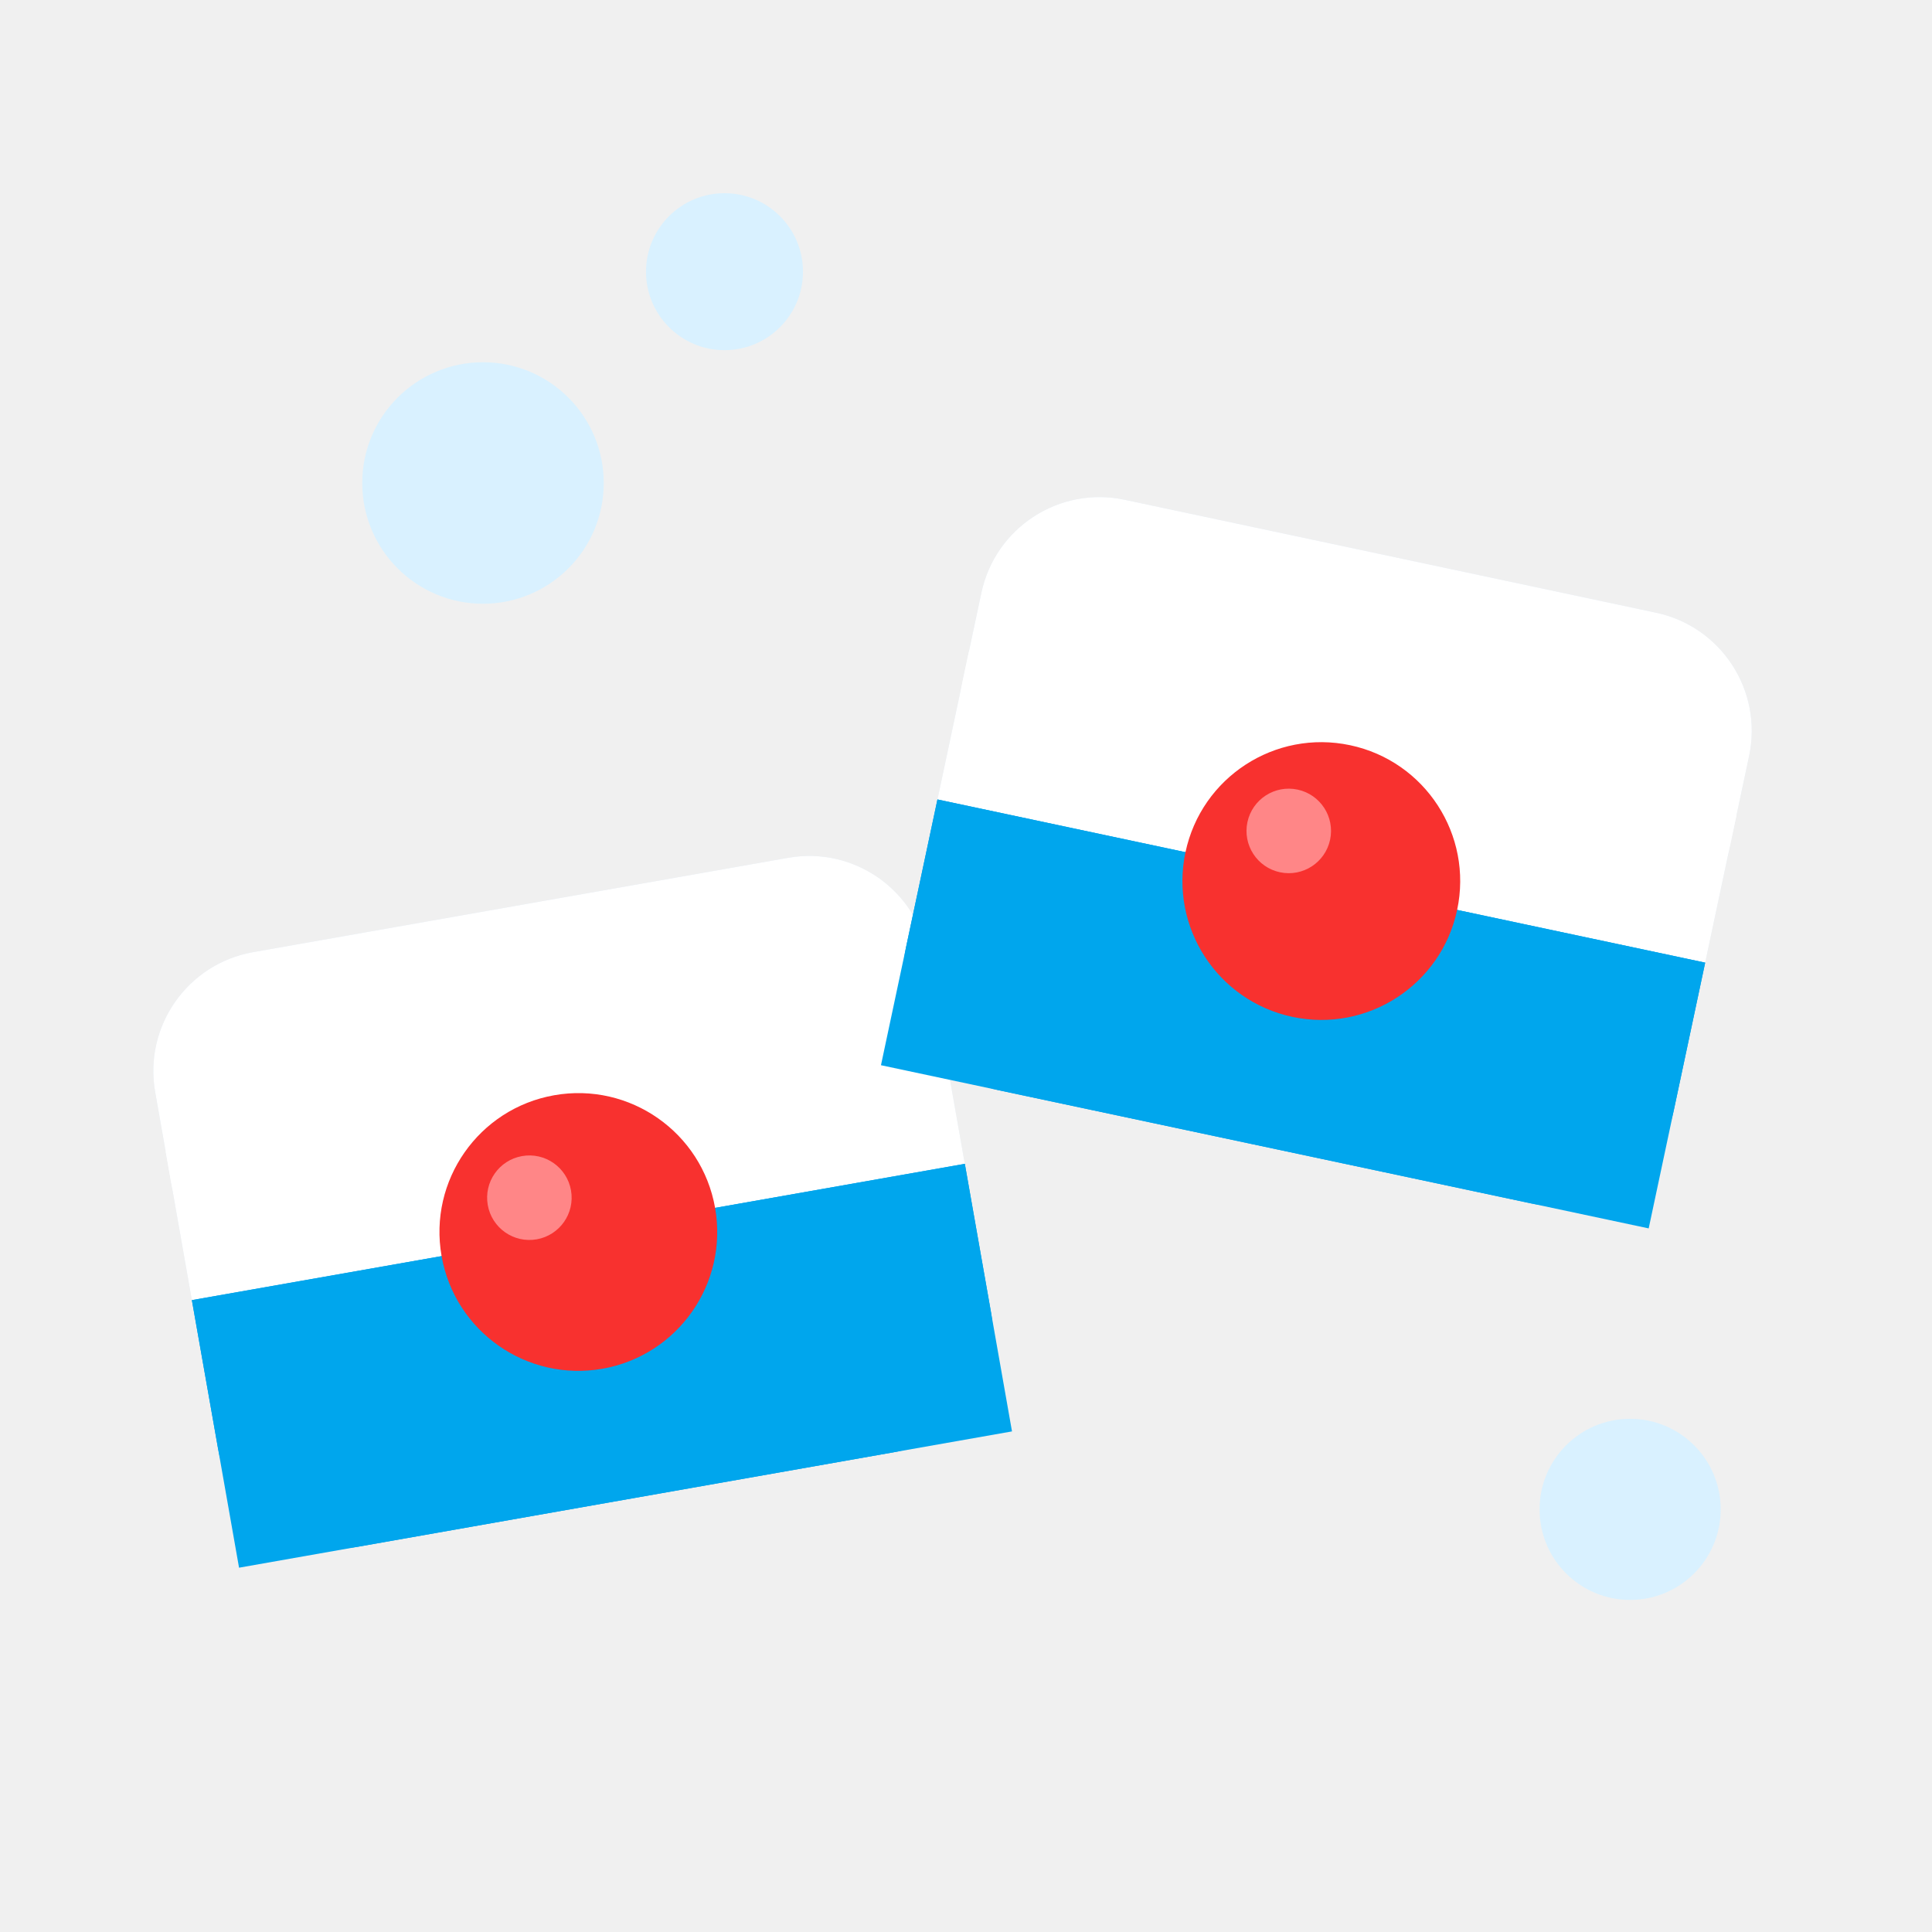
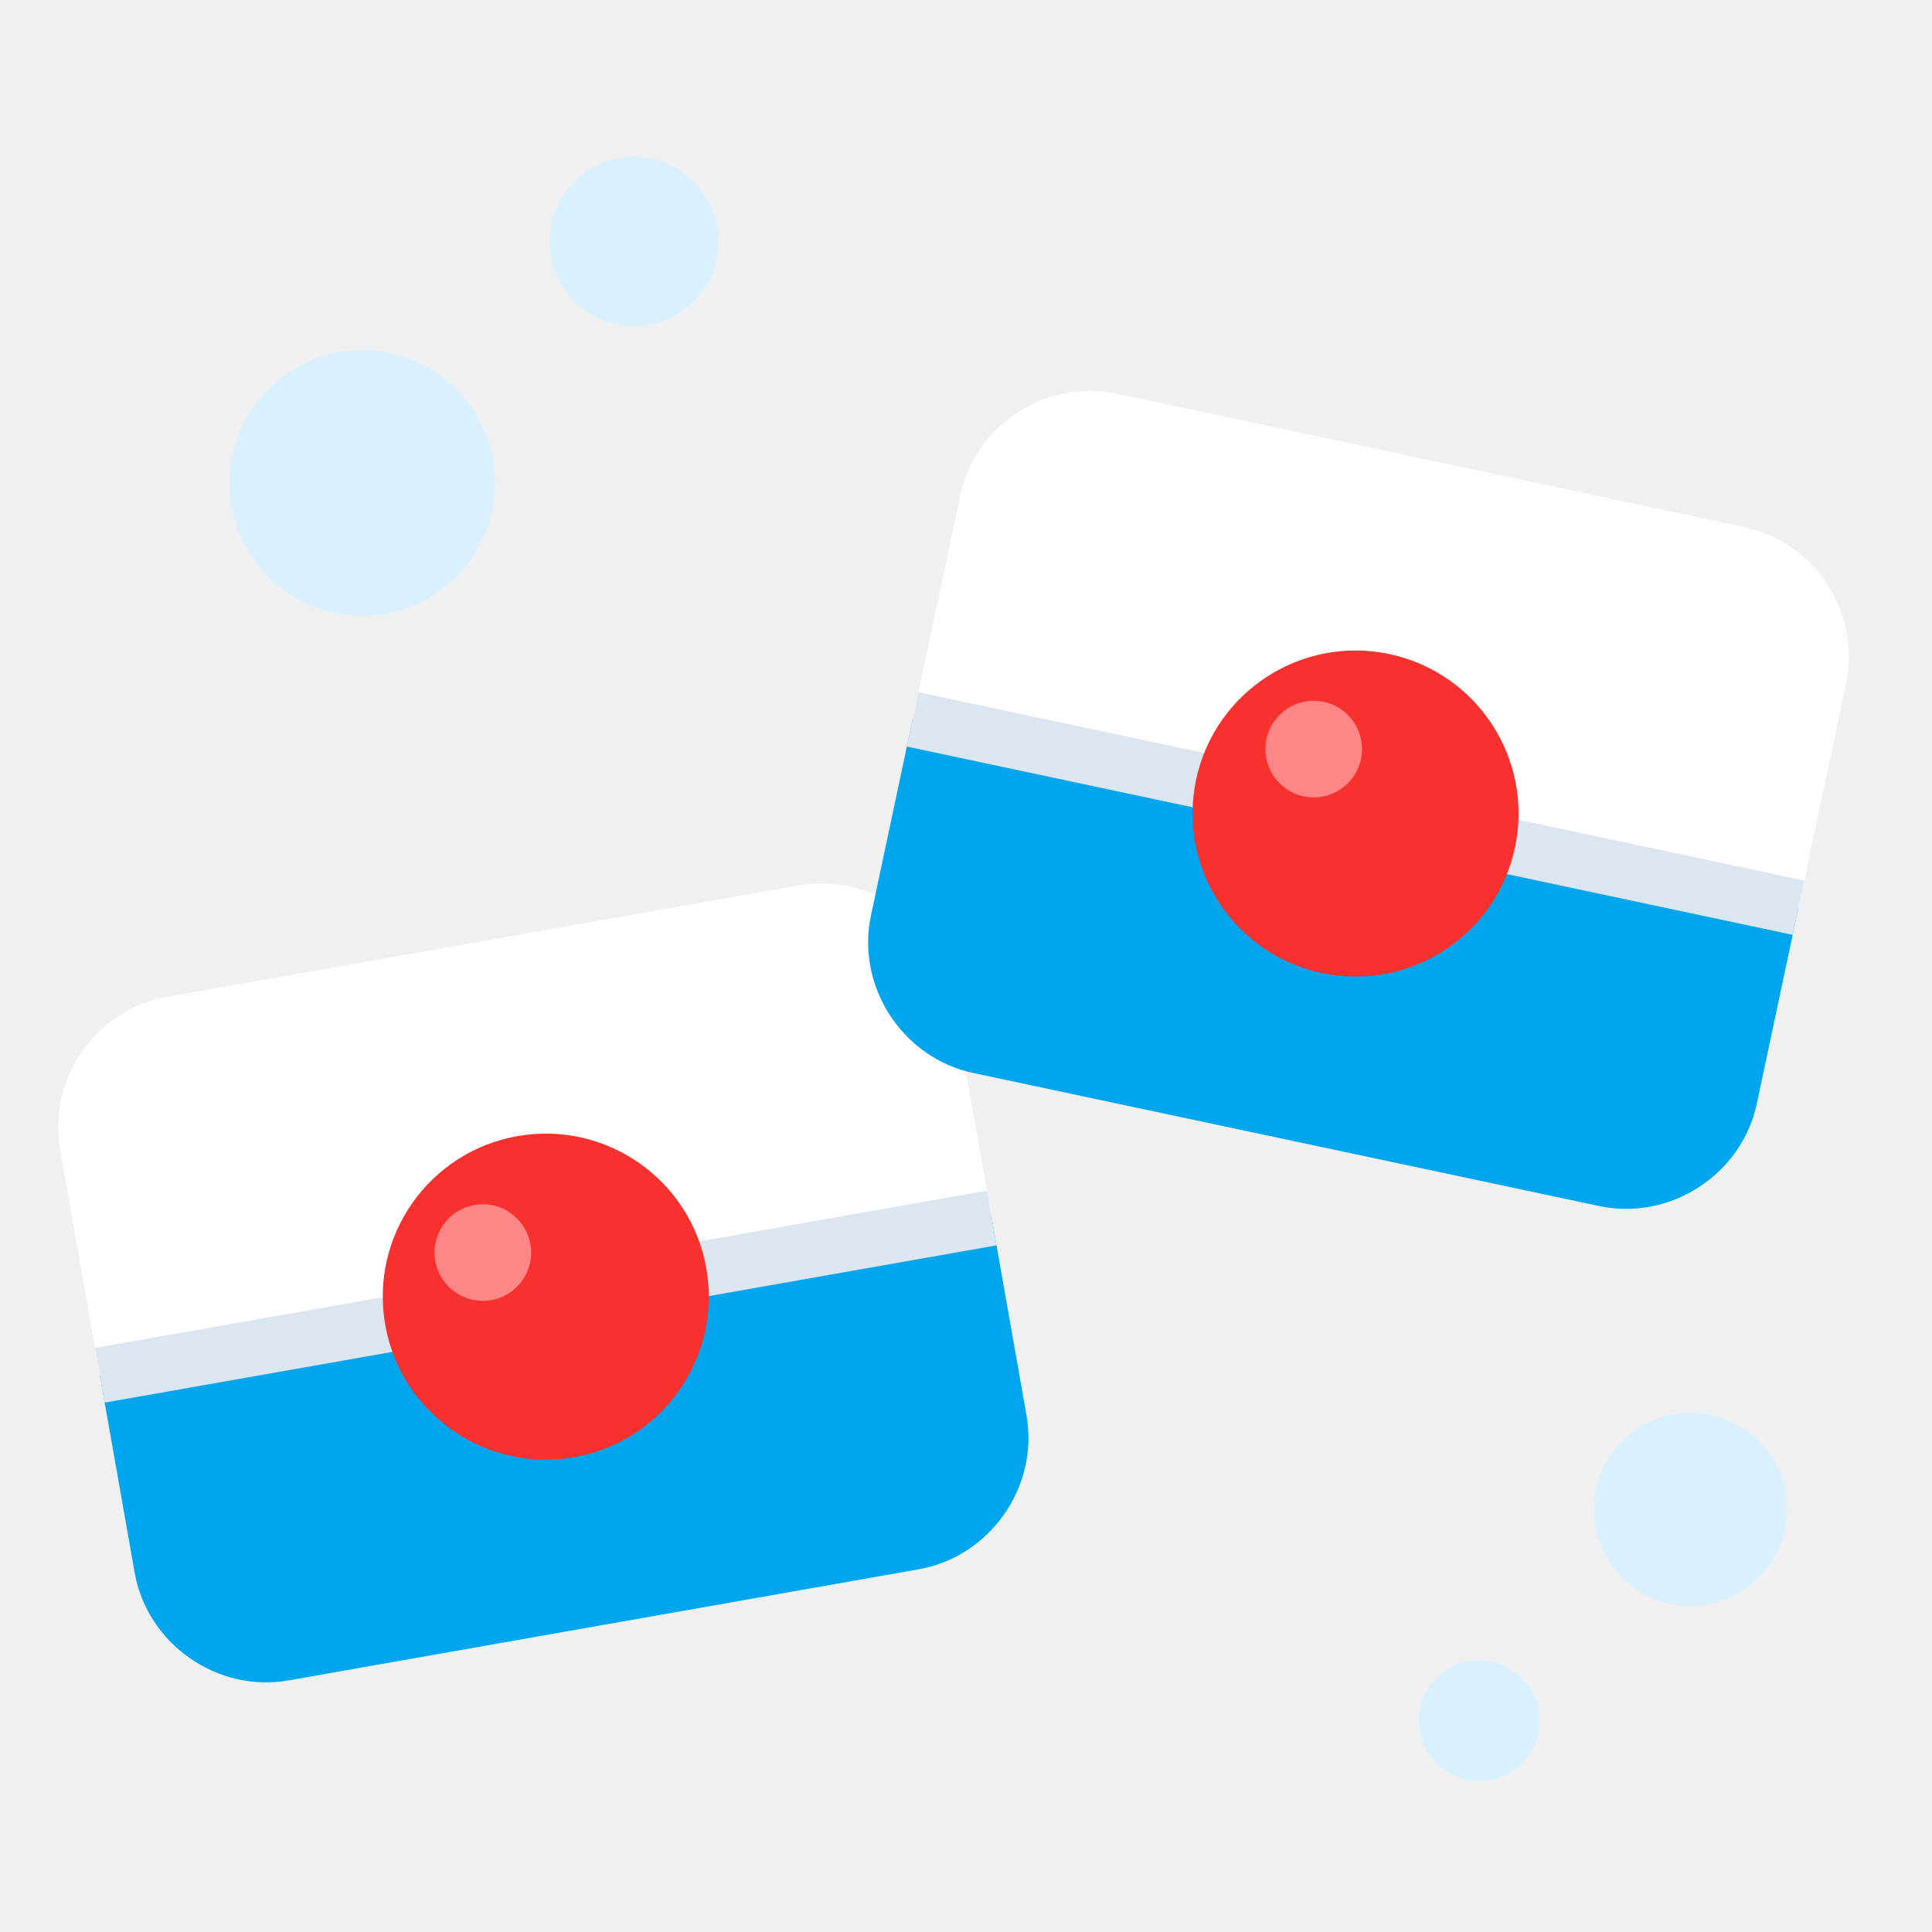
<svg xmlns="http://www.w3.org/2000/svg" width="32" height="32" viewBox="0 0 32 32" fill="none">
-   <g transform="rotate(-10 9 20)">
-     <rect x="3" y="15" width="13" height="10" rx="2" fill="#DCE6F0" />
-     <rect x="3" y="15" width="13" height="5.5" rx="2" fill="#FFFFFF" />
-     <rect x="3" y="18" width="13" height="2.5" fill="#FFFFFF" />
-     <rect x="3" y="20.5" width="13" height="4.5" fill="#00A6ED" />
-     <path d="M3 20.5H16V23C16 24.1 15.1 25 14 25H5C3.9 25 3 24.1 3 23Z" fill="#00A6ED" />
-     <circle cx="9.5" cy="20.5" r="2.3" fill="#F8312F" />
-     <circle cx="8.8" cy="19.8" r="0.7" fill="#FF8687" />
+   <g transform="rotate(-10 9.0 21.25)">
+     <rect x="1.5" y="15.5" width="15" height="11.5" rx="2.2" fill="#FFFFFF" />
+     <path d="M1.5 21.48H16.5V24.8C16.5 26.0 15.5 27.0 14.3 27.0H3.7C2.5 27.0 1.5 26.0 1.5 24.8Z" fill="#00A6ED" />
+     <rect x="1.5" y="21.02" width="15" height="0.92" fill="#DCE6F0" />
+     <circle cx="9" cy="21.48" r="2.7" fill="#F8312F" />
+     <circle cx="8.1" cy="20.58" r="0.8" fill="#FF8687" />
  </g>
-   <g transform="rotate(12 21.5 14)">
-     <rect x="15.5" y="9" width="13" height="10" rx="2" fill="#DCE6F0" />
-     <rect x="15.5" y="9" width="13" height="5.5" rx="2" fill="#FFFFFF" />
-     <rect x="15.5" y="12" width="13" height="2.5" fill="#FFFFFF" />
-     <rect x="15.5" y="14.5" width="13" height="4.5" fill="#00A6ED" />
-     <path d="M15.5 14.5H28.5V17C28.5 18.1 27.6 19 26.5 19H17.5C16.4 19 15.5 18.1 15.5 17Z" fill="#00A6ED" />
-     <circle cx="22" cy="14.5" r="2.3" fill="#F8312F" />
-     <circle cx="21.3" cy="13.8" r="0.7" fill="#FF8687" />
+   <g transform="rotate(12 22.5 13.25)">
+     <rect x="15" y="7.5" width="15" height="11.5" rx="2.2" fill="#FFFFFF" />
+     <path d="M15 13.48H30.0V16.8C30.0 18.0 29.0 19.0 27.8 19.0H17.2C16 19.0 15 18.0 15 16.8Z" fill="#00A6ED" />
+     <rect x="15" y="13.02" width="15" height="0.92" fill="#DCE6F0" />
+     <circle cx="22.5" cy="13.48" r="2.7" fill="#F8312F" />
+     <circle cx="21.6" cy="12.58" r="0.8" fill="#FF8687" />
  </g>
-   <circle cx="8" cy="8" r="2" fill="#D9F1FF" />
-   <circle cx="12" cy="4.5" r="1.3" fill="#D9F1FF" />
-   <circle cx="27" cy="25" r="1.5" fill="#D9F1FF" />
+   <circle cx="6" cy="8" r="2.2" fill="#D9F1FF" />
+   <circle cx="10.5" cy="4" r="1.4" fill="#D9F1FF" />
+   <circle cx="28" cy="25" r="1.6" fill="#D9F1FF" />
+   <circle cx="24.5" cy="28.5" r="1" fill="#D9F1FF" />
</svg>
